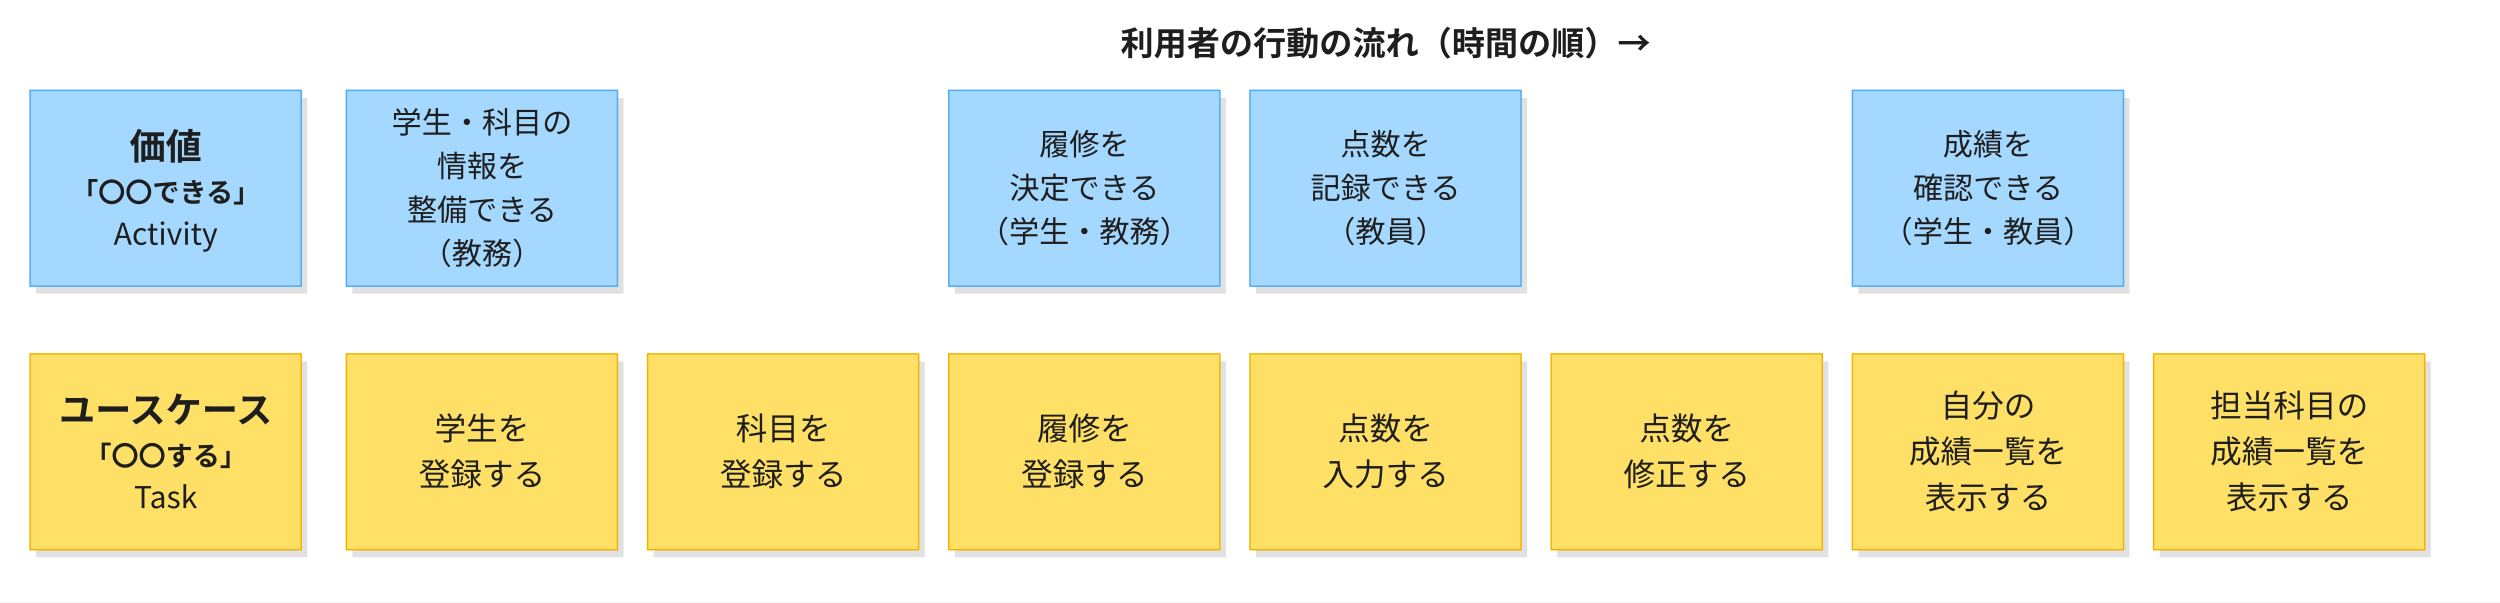
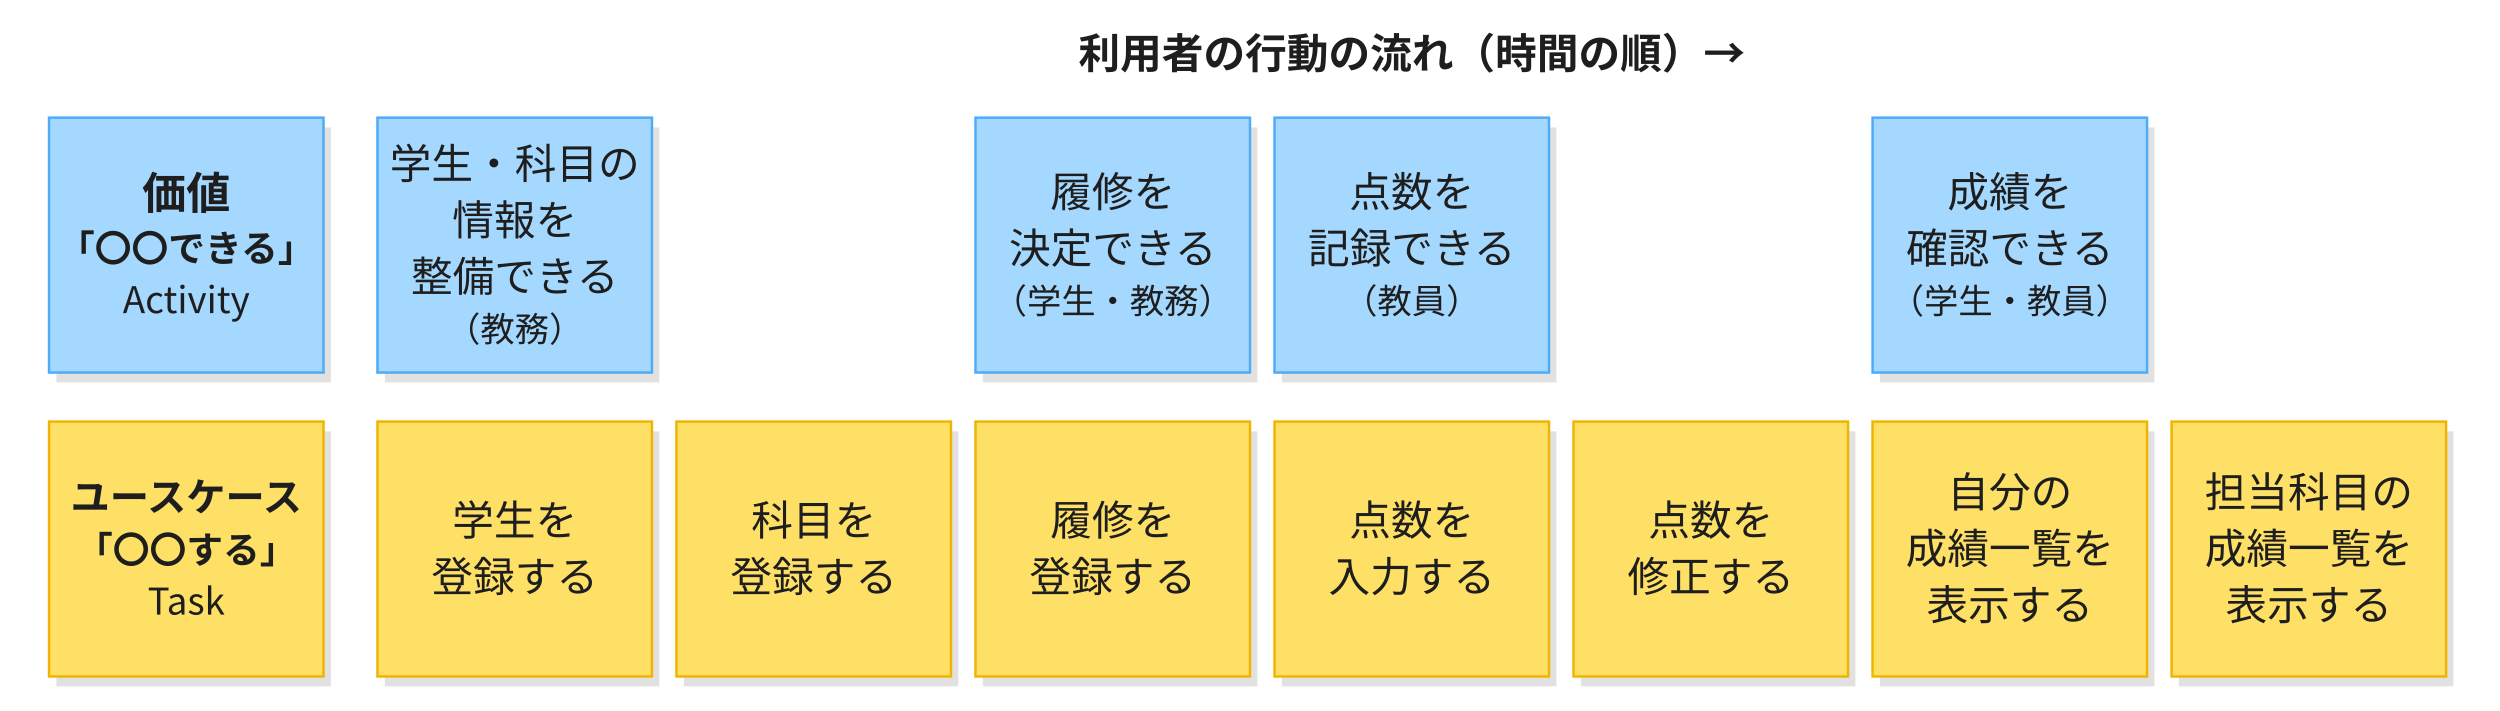
- <svg xmlns="http://www.w3.org/2000/svg" width="1660" height="400" viewBox="0 0 1660 400" font-family="'Noto Sans CJK JP', 'Hiragino Sans', 'Hiragino Kaku Gothic ProN', 'Yu Gothic', 'Meiryo', sans-serif">
+ <svg xmlns="http://www.w3.org/2000/svg" width="1020" height="290" viewBox="0 0 1020 290" font-family="'Noto Sans CJK JP', 'Hiragino Sans', 'Hiragino Kaku Gothic ProN', 'Yu Gothic', 'Meiryo', sans-serif">
  <rect width="100%" height="100%" fill="#ffffff" />
-   <text x="920.0" y="29.0" font-size="22" text-anchor="middle" dy=".35em" fill="#1e1e1e" font-weight="700">利用者の行動の流れ（時間の順）→</text>
-   <rect x="24" y="65" width="180" height="130" fill="#000" opacity="0.12" />
-   <rect x="20" y="60" width="180" height="130" fill="#a5d8ff" stroke="#4dabf7" stroke-width="1" />
-   <text x="110.0" y="97.5" font-size="24" text-anchor="middle" dy=".35em" fill="#1e1e1e" font-weight="700">価値</text>
-   <text x="110.0" y="127.9" font-size="18" text-anchor="middle" dy=".35em" fill="#1e1e1e" font-weight="700">「〇〇できる」</text>
-   <text x="110.0" y="155.5" font-size="20" text-anchor="middle" dy=".35em" fill="#1e1e1e">Activity</text>
-   <rect x="24" y="240" width="180" height="130" fill="#000" opacity="0.12" />
-   <rect x="20" y="235" width="180" height="130" fill="#ffe066" stroke="#f0b400" stroke-width="1" />
-   <text x="110.0" y="272.4" font-size="24" text-anchor="middle" dy=".35em" fill="#1e1e1e" font-weight="700">ユースケース</text>
-   <text x="110.0" y="302.9" font-size="18" text-anchor="middle" dy=".35em" fill="#1e1e1e" font-weight="700">「〇〇する」</text>
-   <text x="110.0" y="330.4" font-size="20" text-anchor="middle" dy=".35em" fill="#1e1e1e">Task</text>
-   <rect x="234" y="65" width="180" height="130" fill="#000" opacity="0.12" />
-   <rect x="230" y="60" width="180" height="130" fill="#a5d8ff" stroke="#4dabf7" stroke-width="1" />
-   <text x="320.0" y="81.5" font-size="20" text-anchor="middle" dy=".35em" fill="#1e1e1e">学生・科目の</text>
-   <text x="320.0" y="110.5" font-size="20" text-anchor="middle" dy=".35em" fill="#1e1e1e">情報を</text>
-   <text x="320.0" y="139.5" font-size="20" text-anchor="middle" dy=".35em" fill="#1e1e1e">整備できる</text>
-   <text x="320.0" y="168.5" font-size="20" text-anchor="middle" dy=".35em" fill="#1e1e1e">（教務）</text>
-   <rect x="634" y="65" width="180" height="130" fill="#000" opacity="0.12" />
-   <rect x="630" y="60" width="180" height="130" fill="#a5d8ff" stroke="#4dabf7" stroke-width="1" />
-   <text x="720.0" y="96.0" font-size="20" text-anchor="middle" dy=".35em" fill="#1e1e1e">履修を</text>
-   <text x="720.0" y="125.0" font-size="20" text-anchor="middle" dy=".35em" fill="#1e1e1e">決定できる</text>
-   <text x="720.0" y="154.0" font-size="20" text-anchor="middle" dy=".35em" fill="#1e1e1e">（学生・教務）</text>
-   <rect x="834" y="65" width="180" height="130" fill="#000" opacity="0.12" />
-   <rect x="830" y="60" width="180" height="130" fill="#a5d8ff" stroke="#4dabf7" stroke-width="1" />
-   <text x="920.0" y="96.0" font-size="20" text-anchor="middle" dy=".35em" fill="#1e1e1e">点数を</text>
-   <text x="920.0" y="125.0" font-size="20" text-anchor="middle" dy=".35em" fill="#1e1e1e">記録できる</text>
-   <text x="920.0" y="154.0" font-size="20" text-anchor="middle" dy=".35em" fill="#1e1e1e">（教員）</text>
-   <rect x="1234" y="65" width="180" height="130" fill="#000" opacity="0.12" />
-   <rect x="1230" y="60" width="180" height="130" fill="#a5d8ff" stroke="#4dabf7" stroke-width="1" />
-   <text x="1320.0" y="96.0" font-size="20" text-anchor="middle" dy=".35em" fill="#1e1e1e">成績を</text>
-   <text x="1320.0" y="125.0" font-size="20" text-anchor="middle" dy=".35em" fill="#1e1e1e">確認できる</text>
-   <text x="1320.0" y="154.0" font-size="20" text-anchor="middle" dy=".35em" fill="#1e1e1e">（学生・教員）</text>
-   <rect x="234" y="240" width="180" height="130" fill="#000" opacity="0.12" />
-   <rect x="230" y="235" width="180" height="130" fill="#ffe066" stroke="#f0b400" stroke-width="1" />
-   <text x="320.0" y="284.8" font-size="21" text-anchor="middle" dy=".35em" fill="#1e1e1e">学生を</text>
-   <text x="320.0" y="315.2" font-size="21" text-anchor="middle" dy=".35em" fill="#1e1e1e">登録する</text>
-   <rect x="434" y="240" width="180" height="130" fill="#000" opacity="0.12" />
-   <rect x="430" y="235" width="180" height="130" fill="#ffe066" stroke="#f0b400" stroke-width="1" />
-   <text x="520.0" y="284.8" font-size="21" text-anchor="middle" dy=".35em" fill="#1e1e1e">科目を</text>
-   <text x="520.0" y="315.2" font-size="21" text-anchor="middle" dy=".35em" fill="#1e1e1e">登録する</text>
-   <rect x="634" y="240" width="180" height="130" fill="#000" opacity="0.12" />
-   <rect x="630" y="235" width="180" height="130" fill="#ffe066" stroke="#f0b400" stroke-width="1" />
-   <text x="720.0" y="284.8" font-size="21" text-anchor="middle" dy=".35em" fill="#1e1e1e">履修を</text>
-   <text x="720.0" y="315.2" font-size="21" text-anchor="middle" dy=".35em" fill="#1e1e1e">登録する</text>
-   <rect x="834" y="240" width="180" height="130" fill="#000" opacity="0.12" />
-   <rect x="830" y="235" width="180" height="130" fill="#ffe066" stroke="#f0b400" stroke-width="1" />
-   <text x="920.0" y="284.8" font-size="21" text-anchor="middle" dy=".35em" fill="#1e1e1e">点数を</text>
-   <text x="920.0" y="315.2" font-size="21" text-anchor="middle" dy=".35em" fill="#1e1e1e">入力する</text>
-   <rect x="1034" y="240" width="180" height="130" fill="#000" opacity="0.12" />
-   <rect x="1030" y="235" width="180" height="130" fill="#ffe066" stroke="#f0b400" stroke-width="1" />
-   <text x="1120.0" y="284.8" font-size="21" text-anchor="middle" dy=".35em" fill="#1e1e1e">点数を</text>
-   <text x="1120.0" y="315.2" font-size="21" text-anchor="middle" dy=".35em" fill="#1e1e1e">修正する</text>
-   <rect x="1234" y="240" width="180" height="130" fill="#000" opacity="0.12" />
-   <rect x="1230" y="235" width="180" height="130" fill="#ffe066" stroke="#f0b400" stroke-width="1" />
-   <text x="1320.0" y="269.6" font-size="21" text-anchor="middle" dy=".35em" fill="#1e1e1e">自分の</text>
-   <text x="1320.0" y="300.0" font-size="21" text-anchor="middle" dy=".35em" fill="#1e1e1e">成績一覧を</text>
-   <text x="1320.0" y="330.5" font-size="21" text-anchor="middle" dy=".35em" fill="#1e1e1e">表示する</text>
-   <rect x="1434" y="240" width="180" height="130" fill="#000" opacity="0.12" />
-   <rect x="1430" y="235" width="180" height="130" fill="#ffe066" stroke="#f0b400" stroke-width="1" />
-   <text x="1520.0" y="269.6" font-size="21" text-anchor="middle" dy=".35em" fill="#1e1e1e">担当科目の</text>
-   <text x="1520.0" y="300.0" font-size="21" text-anchor="middle" dy=".35em" fill="#1e1e1e">成績一覧を</text>
-   <text x="1520.0" y="330.5" font-size="21" text-anchor="middle" dy=".35em" fill="#1e1e1e">表示する</text>
+   <text x="576.0" y="22" font-size="17" text-anchor="middle" dy=".35em" fill="#1e1e1e" font-weight="700">利用者の行動の流れ（時間の順）→</text>
+   <rect x="23" y="52" width="112" height="104" fill="#000" opacity="0.12" />
+   <rect x="20" y="48" width="112" height="104" fill="#a5d8ff" stroke="#4dabf7" stroke-width="1" />
+   <text x="76.0" y="79.0" font-size="18" text-anchor="middle" dy=".35em" fill="#1e1e1e" font-weight="700">価値</text>
+   <text x="76.0" y="101.5" font-size="15" text-anchor="middle" dy=".35em" fill="#1e1e1e" font-weight="700">「〇〇できる」</text>
+   <text x="76.0" y="122.5" font-size="15" text-anchor="middle" dy=".35em" fill="#1e1e1e">Activity</text>
+   <rect x="23" y="176" width="112" height="104" fill="#000" opacity="0.12" />
+   <rect x="20" y="172" width="112" height="104" fill="#ffe066" stroke="#f0b400" stroke-width="1" />
+   <text x="76.0" y="203.0" font-size="16" text-anchor="middle" dy=".35em" fill="#1e1e1e" font-weight="700">ユースケース</text>
+   <text x="76.0" y="224.5" font-size="15" text-anchor="middle" dy=".35em" fill="#1e1e1e" font-weight="700">「〇〇する」</text>
+   <text x="76.0" y="245.5" font-size="15" text-anchor="middle" dy=".35em" fill="#1e1e1e">Task</text>
+   <rect x="157" y="52" width="112" height="104" fill="#000" opacity="0.12" />
+   <rect x="154" y="48" width="112" height="104" fill="#a5d8ff" stroke="#4dabf7" stroke-width="1" />
+   <text x="210.0" y="67.0" font-size="17" text-anchor="middle" dy=".35em" fill="#1e1e1e">学生・科目の</text>
+   <text x="210.0" y="90.0" font-size="17" text-anchor="middle" dy=".35em" fill="#1e1e1e">情報を</text>
+   <text x="210.0" y="113.0" font-size="17" text-anchor="middle" dy=".35em" fill="#1e1e1e">整備できる</text>
+   <text x="210.0" y="134.5" font-size="14" text-anchor="middle" dy=".35em" fill="#1e1e1e">（教務）</text>
+   <rect x="401" y="52" width="112" height="104" fill="#000" opacity="0.12" />
+   <rect x="398" y="48" width="112" height="104" fill="#a5d8ff" stroke="#4dabf7" stroke-width="1" />
+   <text x="454.0" y="78.5" font-size="17" text-anchor="middle" dy=".35em" fill="#1e1e1e">履修を</text>
+   <text x="454.0" y="101.5" font-size="17" text-anchor="middle" dy=".35em" fill="#1e1e1e">決定できる</text>
+   <text x="454.0" y="123.0" font-size="14" text-anchor="middle" dy=".35em" fill="#1e1e1e">（学生・教務）</text>
+   <rect x="523" y="52" width="112" height="104" fill="#000" opacity="0.12" />
+   <rect x="520" y="48" width="112" height="104" fill="#a5d8ff" stroke="#4dabf7" stroke-width="1" />
+   <text x="576.0" y="78.5" font-size="17" text-anchor="middle" dy=".35em" fill="#1e1e1e">点数を</text>
+   <text x="576.0" y="101.5" font-size="17" text-anchor="middle" dy=".35em" fill="#1e1e1e">記録できる</text>
+   <text x="576.0" y="123.0" font-size="14" text-anchor="middle" dy=".35em" fill="#1e1e1e">（教員）</text>
+   <rect x="767" y="52" width="112" height="104" fill="#000" opacity="0.12" />
+   <rect x="764" y="48" width="112" height="104" fill="#a5d8ff" stroke="#4dabf7" stroke-width="1" />
+   <text x="820.0" y="78.5" font-size="17" text-anchor="middle" dy=".35em" fill="#1e1e1e">成績を</text>
+   <text x="820.0" y="101.5" font-size="17" text-anchor="middle" dy=".35em" fill="#1e1e1e">確認できる</text>
+   <text x="820.0" y="123.0" font-size="14" text-anchor="middle" dy=".35em" fill="#1e1e1e">（学生・教員）</text>
+   <rect x="157" y="176" width="112" height="104" fill="#000" opacity="0.12" />
+   <rect x="154" y="172" width="112" height="104" fill="#ffe066" stroke="#f0b400" stroke-width="1" />
+   <text x="210.0" y="212.5" font-size="17" text-anchor="middle" dy=".35em" fill="#1e1e1e">学生を</text>
+   <text x="210.0" y="235.5" font-size="17" text-anchor="middle" dy=".35em" fill="#1e1e1e">登録する</text>
+   <rect x="279" y="176" width="112" height="104" fill="#000" opacity="0.12" />
+   <rect x="276" y="172" width="112" height="104" fill="#ffe066" stroke="#f0b400" stroke-width="1" />
+   <text x="332.0" y="212.5" font-size="17" text-anchor="middle" dy=".35em" fill="#1e1e1e">科目を</text>
+   <text x="332.0" y="235.5" font-size="17" text-anchor="middle" dy=".35em" fill="#1e1e1e">登録する</text>
+   <rect x="401" y="176" width="112" height="104" fill="#000" opacity="0.12" />
+   <rect x="398" y="172" width="112" height="104" fill="#ffe066" stroke="#f0b400" stroke-width="1" />
+   <text x="454.0" y="212.5" font-size="17" text-anchor="middle" dy=".35em" fill="#1e1e1e">履修を</text>
+   <text x="454.0" y="235.5" font-size="17" text-anchor="middle" dy=".35em" fill="#1e1e1e">登録する</text>
+   <rect x="523" y="176" width="112" height="104" fill="#000" opacity="0.12" />
+   <rect x="520" y="172" width="112" height="104" fill="#ffe066" stroke="#f0b400" stroke-width="1" />
+   <text x="576.0" y="212.5" font-size="17" text-anchor="middle" dy=".35em" fill="#1e1e1e">点数を</text>
+   <text x="576.0" y="235.5" font-size="17" text-anchor="middle" dy=".35em" fill="#1e1e1e">入力する</text>
+   <rect x="645" y="176" width="112" height="104" fill="#000" opacity="0.12" />
+   <rect x="642" y="172" width="112" height="104" fill="#ffe066" stroke="#f0b400" stroke-width="1" />
+   <text x="698.0" y="212.5" font-size="17" text-anchor="middle" dy=".35em" fill="#1e1e1e">点数を</text>
+   <text x="698.0" y="235.5" font-size="17" text-anchor="middle" dy=".35em" fill="#1e1e1e">修正する</text>
+   <rect x="767" y="176" width="112" height="104" fill="#000" opacity="0.12" />
+   <rect x="764" y="172" width="112" height="104" fill="#ffe066" stroke="#f0b400" stroke-width="1" />
+   <text x="820.0" y="201.0" font-size="17" text-anchor="middle" dy=".35em" fill="#1e1e1e">自分の</text>
+   <text x="820.0" y="224.0" font-size="17" text-anchor="middle" dy=".35em" fill="#1e1e1e">成績一覧を</text>
+   <text x="820.0" y="247.0" font-size="17" text-anchor="middle" dy=".35em" fill="#1e1e1e">表示する</text>
+   <rect x="889" y="176" width="112" height="104" fill="#000" opacity="0.12" />
+   <rect x="886" y="172" width="112" height="104" fill="#ffe066" stroke="#f0b400" stroke-width="1" />
+   <text x="942.0" y="201.0" font-size="17" text-anchor="middle" dy=".35em" fill="#1e1e1e">担当科目の</text>
+   <text x="942.0" y="224.0" font-size="17" text-anchor="middle" dy=".35em" fill="#1e1e1e">成績一覧を</text>
+   <text x="942.0" y="247.0" font-size="17" text-anchor="middle" dy=".35em" fill="#1e1e1e">表示する</text>
</svg>
